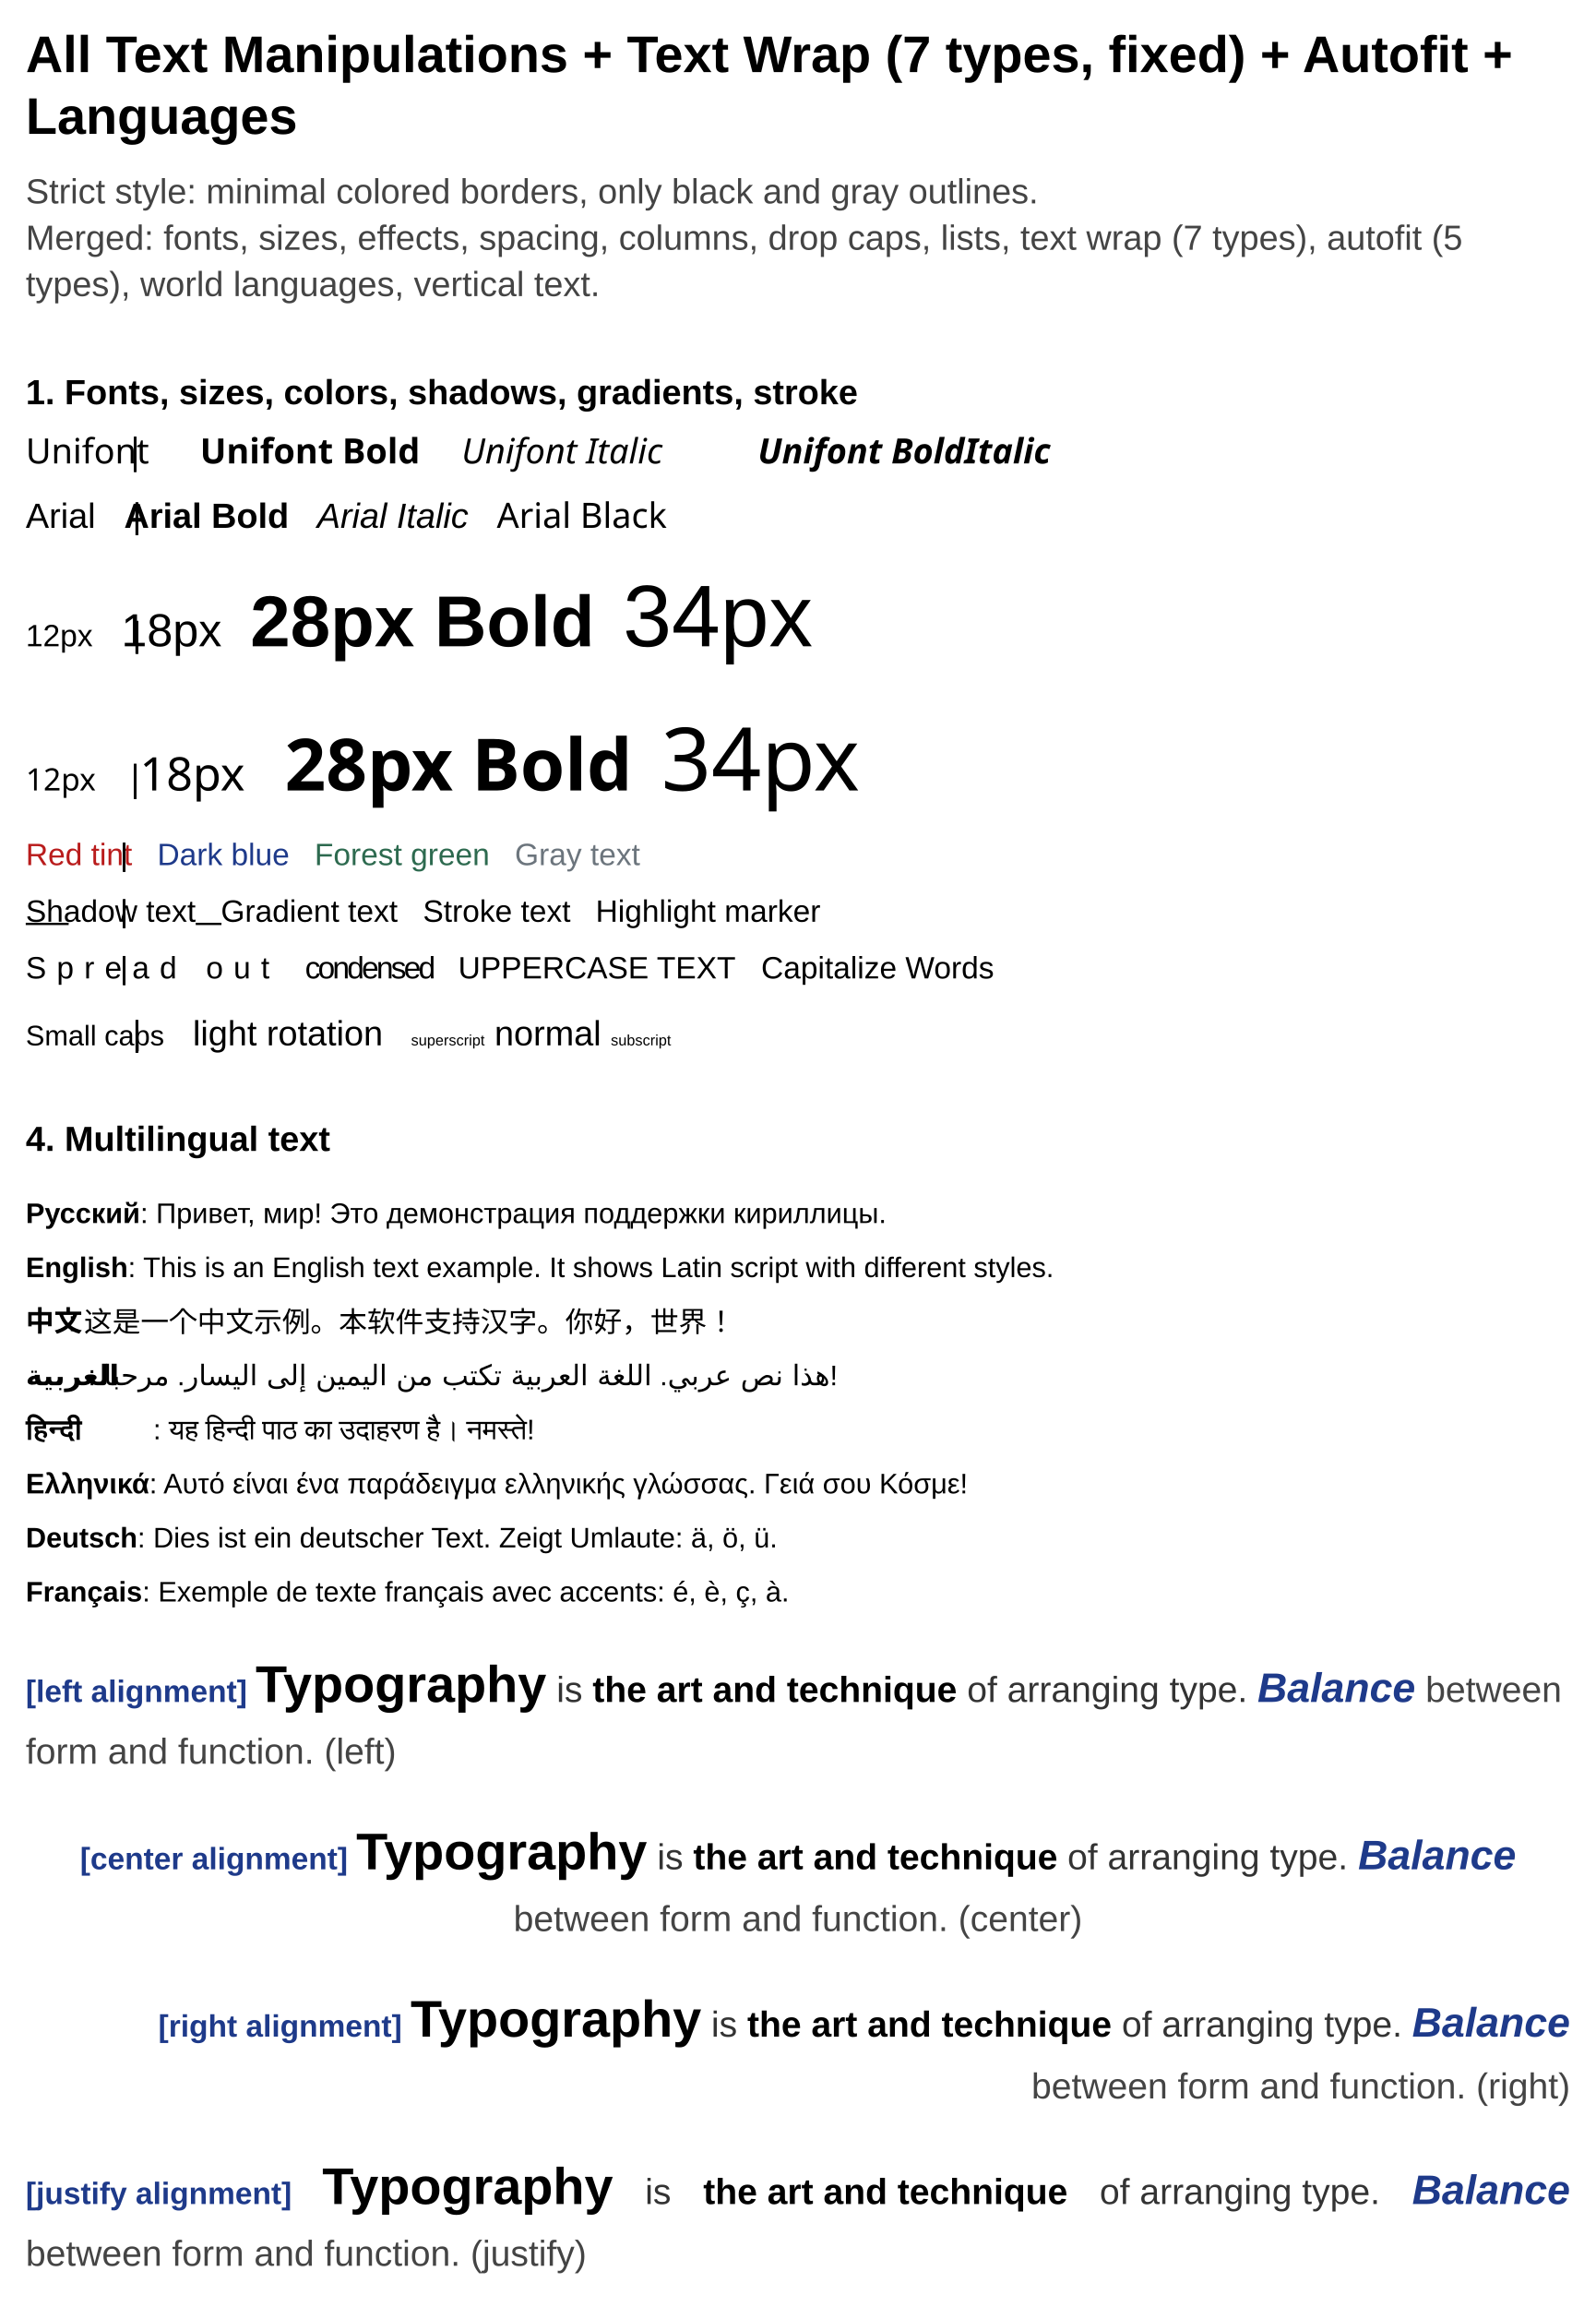
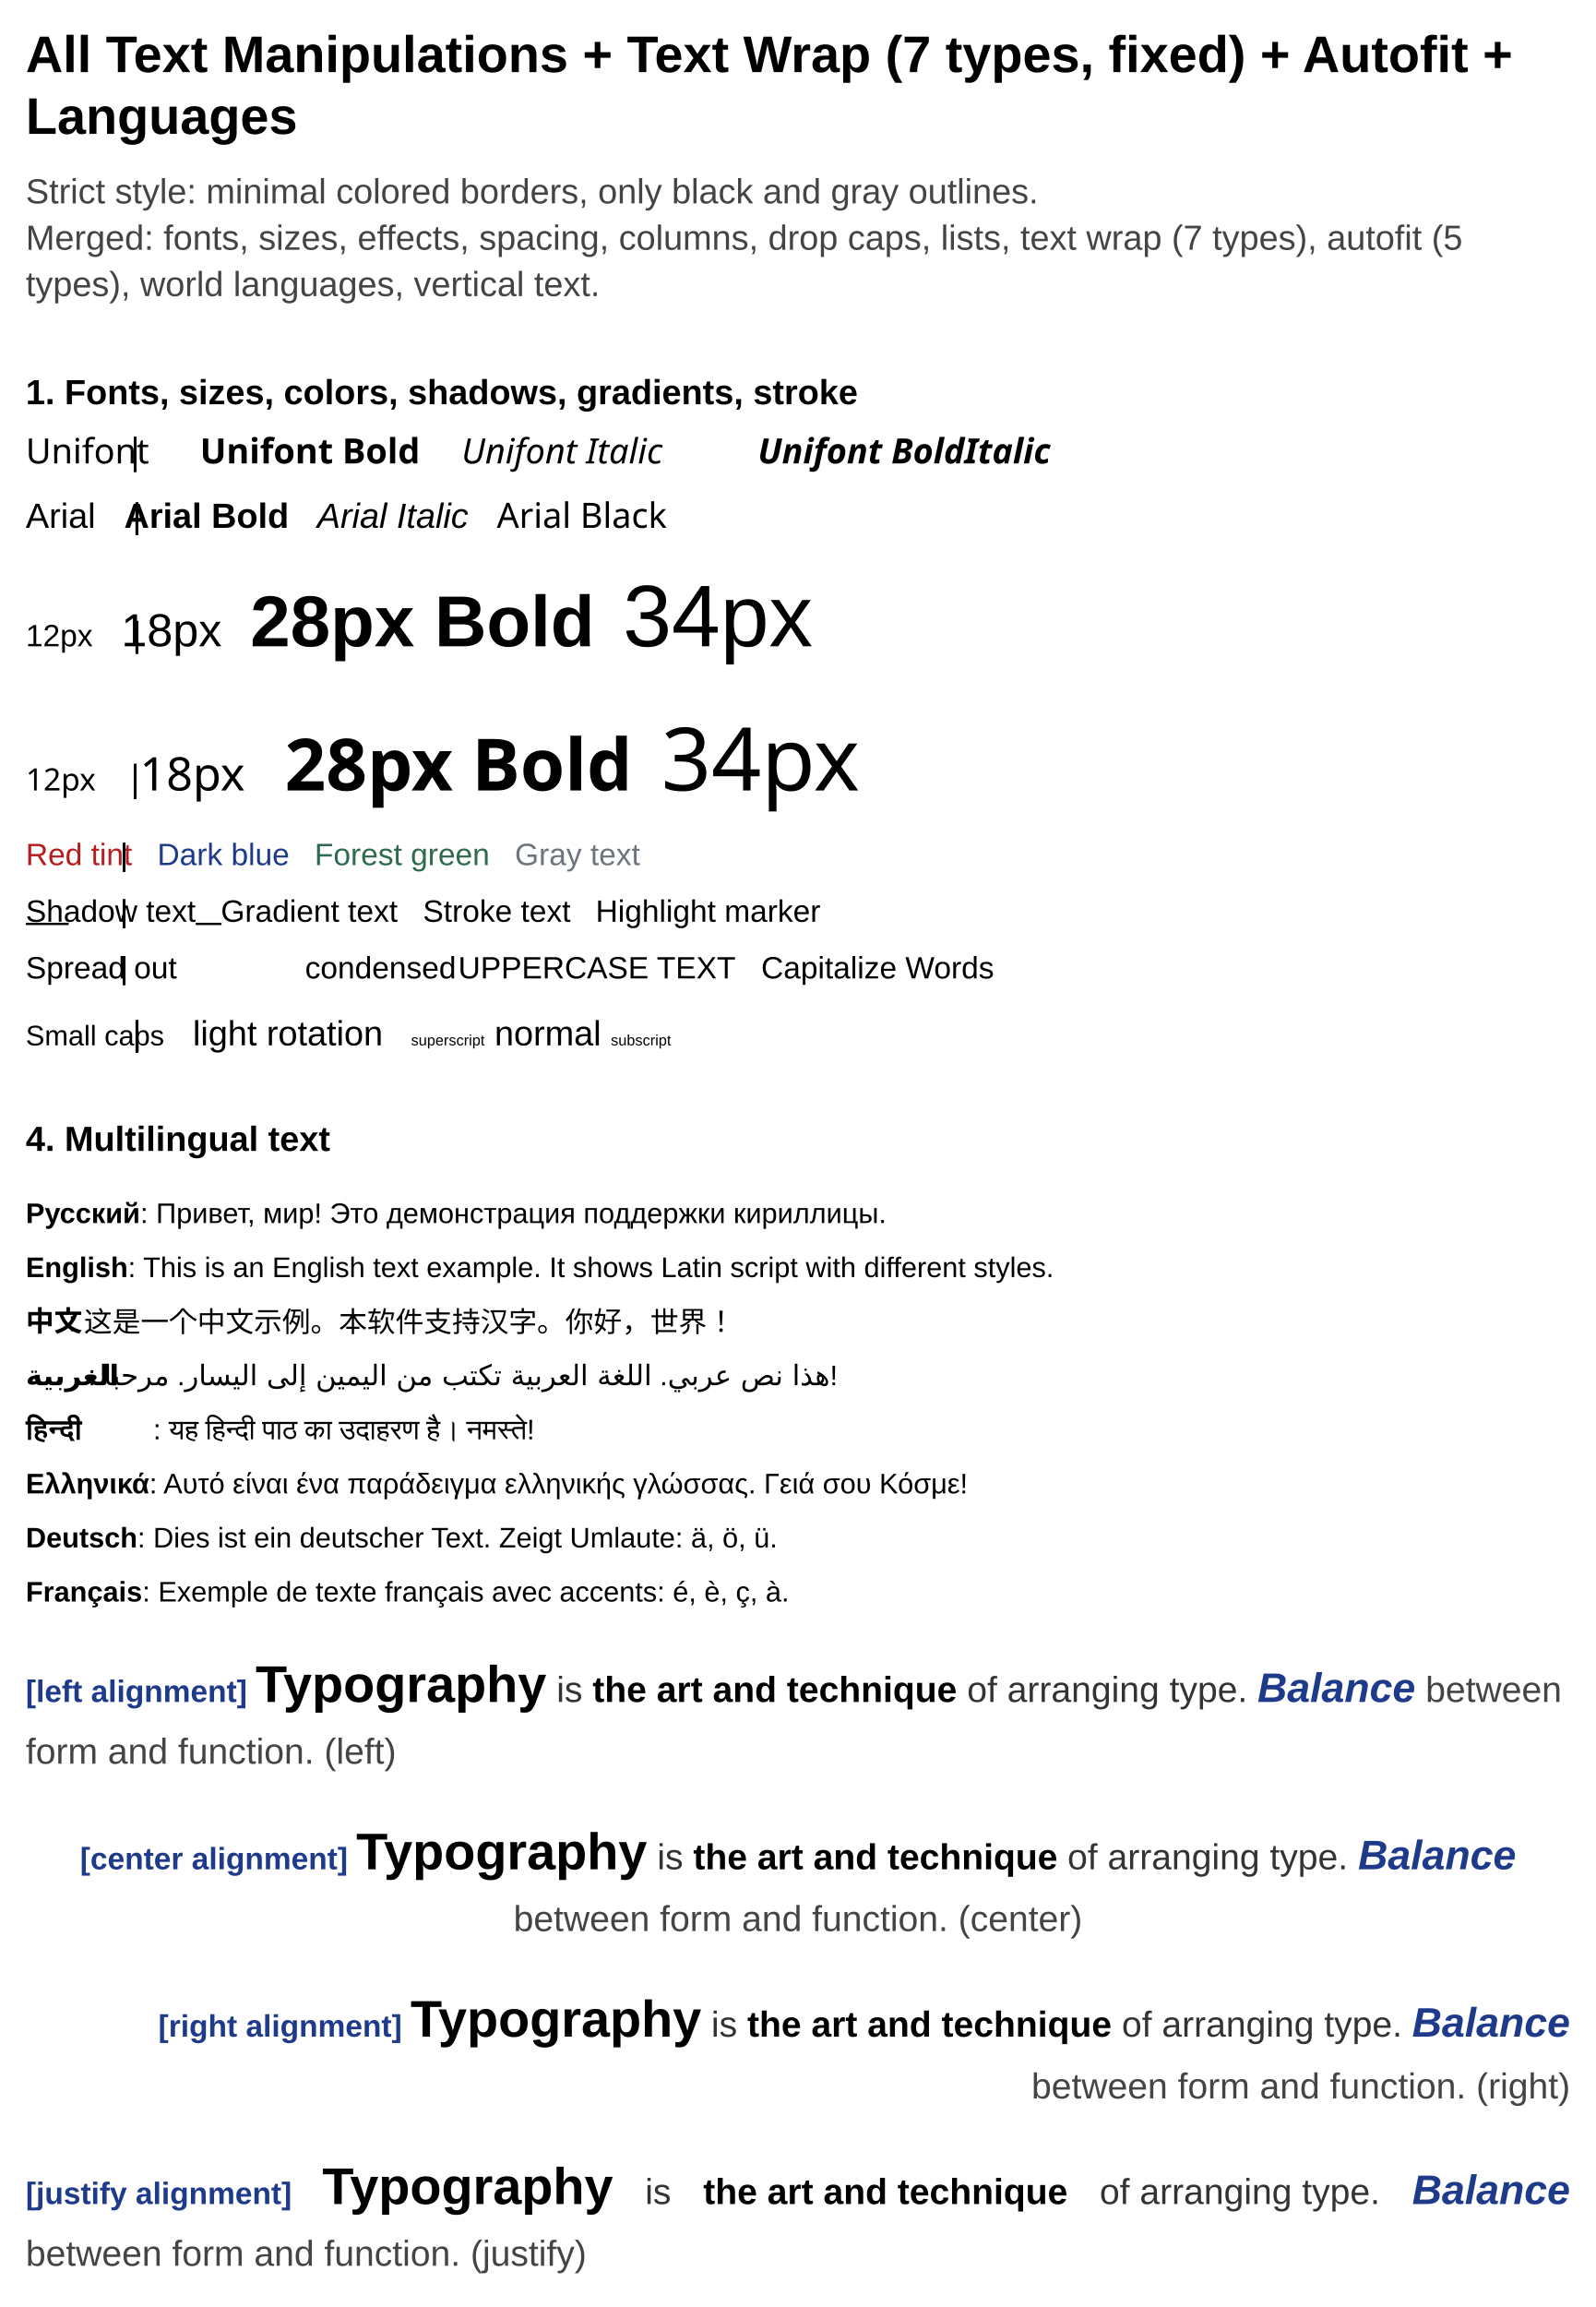
<svg xmlns="http://www.w3.org/2000/svg" width="620" height="896" viewBox="-10 -10 620 896">
  <text x="0" y="18" id="title-0" font-family="Arial" font-size="20" fill="#000000" font-weight="700" xml:space="preserve">
    <tspan x="0 9 18.1 27.1 36.2 45.2 54.2 63.3 72.3 81.3 90.4 99.4 108.5 117.5 126.5 135.6 144.6 153.7 162.7 171.7 180.8 189.8 198.8 207.9 216.9 226 235 244 253.1 262.1 271.1 280.2 289.2 298.3 307.3 316.3 325.4 334.4 343.5 352.5 361.5 370.6 379.6 388.6 397.7 406.7 415.8 424.8 433.8 442.9 451.9 461 470 479 488.1 497.1 506.1 515.2 524.2 533.3 542.3 551.3 560.4">All Text Manipulations + Text Wrap (7 types, fixed) + Autofit +</tspan>
    <tspan> </tspan>
  </text>
  <text x="0" y="42" id="title-0" font-family="Arial" font-size="20" fill="#000000" font-weight="700" xml:space="preserve">
    <tspan x="0 11.7 23.5 35.2 46.9 58.7 70.4 82.1 93.8">Languages</tspan>
  </text>
  <text x="0" y="69" id="subtitle-1-0" font-family="Arial" font-size="13.56" fill="#444444" font-weight="400" xml:space="preserve">
    <tspan x="0 5.8 11.6 17.3 23.1 28.9 34.7 40.5 46.2 52 57.8 63.6 69.4 75.1 80.9 86.7 92.5 98.3 104 109.8 115.6 121.4 127.1 132.9 138.7 144.5 150.3 156 161.8 167.6 173.4 179.2 184.9 190.7 196.5 202.3 208.1 213.8 219.6 225.4 231.2 237 242.7 248.5 254.3 260.1 265.9 271.6 277.4 283.2 289 294.8 300.5 306.3 312.1 317.9 323.6 329.4 335.2 341 346.8 352.5 358.3 364.1 369.9 375.7 381.4 387.2">Strict style: minimal colored borders, only black and gray outlines.</tspan>
  </text>
  <text x="0" y="87" id="subtitle-2-0" font-family="Arial" font-size="13.56" fill="#444444" font-weight="400" xml:space="preserve">
    <tspan x="0 5.6 11.3 16.9 22.5 28.2 33.8 39.4 45.1 50.7 56.3 62 67.6 73.2 78.9 84.5 90.1 95.8 101.4 107 112.7 118.3 123.9 129.6 135.2 140.8 146.4 152.1 157.7 163.3 169 174.6 180.2 185.9 191.5 197.1 202.8 208.4 214 219.7 225.3 230.9 236.6 242.2 247.8 253.5 259.1 264.7 270.4 276 281.6 287.3 292.9 298.5 304.2 309.8 315.4 321.1 326.7 332.3 338 343.6 349.2 354.9 360.5 366.1 371.8 377.4 383 388.7 394.3 399.9 405.5 411.2 416.8 422.4 428.1 433.7 439.3 445 450.6 456.2 461.9 467.5 473.1 478.8 484.4 490 495.7 501.3 506.9 512.6 518.2 523.8 529.5 535.1 540.7 546.4">Merged: fonts, sizes, effects, spacing, columns, drop caps, lists, text wrap (7 types), autofit (5</tspan>
    <tspan> </tspan>
  </text>
  <text x="0" y="105" id="subtitle-2-0" font-family="Arial" font-size="13.56" fill="#444444" font-weight="400" xml:space="preserve">
    <tspan x="0 5.7 11.4 17.1 22.9 28.6 34.3 40 45.7 51.4 57.1 62.9 68.6 74.3 80 85.7 91.4 97.1 102.9 108.6 114.3 120 125.7 131.4 137.1 142.9 148.6 154.3 160 165.7 171.4 177.1 182.9 188.6 194.3 200 205.7 211.4 217.1">types), world languages, vertical text.</tspan>
  </text>
  <text x="0" y="147" id="section-1-header-0" font-family="Arial" font-size="13.56" fill="#000000" font-weight="700" xml:space="preserve">
    <tspan x="0 6.3 12.7 19 25.3 31.7 38 44.3 50.7 57 63.3 69.7 76 82.3 88.7 95 101.3 107.6 114 120.3 126.6 133 139.3 145.6 152 158.3 164.6 171 177.3 183.6 190 196.3 202.6 209 215.3 221.6 228 234.3 240.6 247 253.3 259.6 266 272.3 278.6 284.9 291.3 297.6 303.9 310.3 316.6">1. Fonts, sizes, colors, shadows, gradients, stroke</tspan>
  </text>
  <text x="0" y="170" id="font-families-unifont-0" font-family="Unifont" font-size="13.56" fill="#000000" font-weight="400" xml:space="preserve">
    <tspan x="0 6.8 13.5 20.3 27.1 33.9 40.6">Unifont</tspan>
  </text>
  <text x="0" y="170" id="font-families-unifont-1" font-family="Unifont" font-size="13.56" fill="#000000" font-weight="400" xml:space="preserve">
    <tspan> </tspan>
    <tspan>|</tspan>
  </text>
  <text x="0" y="170" id="font-families-unifont-2" font-family="Unifont" font-size="13.56" fill="#000000" font-weight="700" xml:space="preserve">
    <tspan> </tspan>
    <tspan x="67.7 74.5 81.2 88 94.8 101.6 108.3 115.1 121.9 128.7 135.4 142.2">Unifont Bold</tspan>
  </text>
  <text x="0" y="170" id="font-families-unifont-3" font-family="Unifont" font-size="13.56" fill="#000000" font-weight="400" xml:space="preserve">
    <tspan> </tspan>
    <tspan>|</tspan>
  </text>
  <text x="0" y="170" id="font-families-unifont-4" font-family="Unifont" font-size="13.56" fill="#000000" font-weight="400" font-style="italic" xml:space="preserve">
    <tspan> </tspan>
    <tspan x="169.3 176 182.8 189.6 196.4 203.1 209.9 216.7 223.4 230.2 237 243.8 250.5 257.3">Unifont Italic</tspan>
  </text>
  <text x="0" y="170" id="font-families-unifont-5" font-family="Unifont" font-size="13.56" fill="#000000" font-weight="400" xml:space="preserve">
    <tspan> </tspan>
    <tspan>|</tspan>
  </text>
  <text x="0" y="170" id="font-families-unifont-6" font-family="Unifont" font-size="13.56" fill="#000000" font-weight="700" font-style="italic" xml:space="preserve">
    <tspan> </tspan>
    <tspan x="284.4 291.1 297.9 304.7 311.5 318.2 325 331.8 338.6 345.3 352.1 358.9 365.6 372.4 379.2 386 392.7 399.5">Unifont BoldItalic</tspan>
  </text>
  <text x="0" y="195" id="font-families-0" font-family="Arial" font-size="13.56" fill="#000000" font-weight="400" xml:space="preserve">
    <tspan x="0 5.4 10.8 16.3 21.7">Arial</tspan>
  </text>
  <text x="0" y="195" id="font-families-1" font-family="Arial" font-size="13.56" fill="#000000" font-weight="400" xml:space="preserve">
    <tspan> </tspan>
    <tspan>|</tspan>
  </text>
  <text x="0" y="195" id="font-families-2" font-family="Arial" font-size="13.56" fill="#000000" font-weight="700" xml:space="preserve">
    <tspan> </tspan>
    <tspan x="38.2 44.6 51 57.4 63.8 70.2 76.5 82.9 89.3 95.7">Arial Bold</tspan>
  </text>
  <text x="0" y="195" id="font-families-3" font-family="Arial" font-size="13.56" fill="#000000" font-weight="400" xml:space="preserve">
    <tspan> </tspan>
    <tspan>|</tspan>
  </text>
  <text x="0" y="195" id="font-families-4" font-family="Arial" font-size="13.56" fill="#000000" font-weight="400" font-style="italic" xml:space="preserve">
    <tspan> </tspan>
    <tspan x="113.2 118.1 123 127.9 132.8 137.7 142.6 147.4 152.3 157.2 162.1 167">Arial Italic</tspan>
  </text>
  <text x="0" y="195" id="font-families-5" font-family="Arial" font-size="13.56" fill="#000000" font-weight="400" xml:space="preserve">
    <tspan> </tspan>
    <tspan>|</tspan>
  </text>
  <text x="0" y="195" id="font-families-6" font-family="Arial Black" font-size="13.56" fill="#000000" font-weight="400" xml:space="preserve">
    <tspan> </tspan>
    <tspan x="183 190.3 197.7 205.1 212.4 219.8 227.2 234.5 241.9 249.3 256.7">Arial Black</tspan>
  </text>
  <text x="0" y="241" id="font-sizes-0" font-family="Arial" font-size="12" fill="#000" font-weight="400" xml:space="preserve">
    <tspan x="0 6.5 13 19.5">12px</tspan>
  </text>
  <text x="0" y="241" id="font-sizes-1" font-family="Arial" font-size="13.56" fill="#000" font-weight="400" xml:space="preserve">
    <tspan> </tspan>
    <tspan>|</tspan>
  </text>
  <text x="0" y="241" id="font-sizes-2" font-family="Arial" font-size="18" fill="#000" font-weight="400" xml:space="preserve">
    <tspan> </tspan>
    <tspan x="37.1 46.8 56.6 66.4">18px</tspan>
  </text>
  <text x="0" y="241" id="font-sizes-3" font-family="Arial" font-size="13.56" fill="#000" font-weight="400" xml:space="preserve">
    <tspan> </tspan>
    <tspan>|</tspan>
  </text>
  <text x="0" y="241" id="font-sizes-4" font-family="Arial" font-size="28" fill="#000" font-weight="700" xml:space="preserve">
    <tspan> </tspan>
    <tspan x="87.2 102 116.9 131.8 146.6 161.5 176.4 191.2 206.1">28px Bold</tspan>
  </text>
  <text x="0" y="241" id="font-sizes-5" font-family="Arial" font-size="13.56" fill="#000" font-weight="400" xml:space="preserve">
    <tspan> </tspan>
    <tspan>|</tspan>
  </text>
  <text x="0" y="241" id="font-sizes-6" font-family="Arial" font-size="34" fill="#000" font-weight="400" xml:space="preserve">
    <tspan> </tspan>
    <tspan x="232 250.5 268.9 287.3">34px</tspan>
  </text>
  <text x="0" y="297" id="font-sizes-unifont-0" font-family="Unifont" font-size="12" fill="#000" font-weight="400" xml:space="preserve">
    <tspan x="0 6 12 18">12px</tspan>
  </text>
  <text x="0" y="297" id="font-sizes-unifont-1" font-family="Unifont" font-size="13.56" fill="#000" font-weight="400" xml:space="preserve">
    <tspan> </tspan>
    <tspan>|</tspan>
  </text>
  <text x="0" y="297" id="font-sizes-unifont-2" font-family="Unifont" font-size="18" fill="#000" font-weight="400" xml:space="preserve">
    <tspan> </tspan>
    <tspan x="44.3 53.3 62.3 71.3">18px</tspan>
  </text>
  <text x="0" y="297" id="font-sizes-unifont-3" font-family="Unifont" font-size="13.56" fill="#000" font-weight="400" xml:space="preserve">
    <tspan> </tspan>
    <tspan>|</tspan>
  </text>
  <text x="0" y="297" id="font-sizes-unifont-4" font-family="Unifont" font-size="28" fill="#000" font-weight="700" xml:space="preserve">
    <tspan> </tspan>
    <tspan x="100.6 114.6 128.6 142.6 156.6 170.6 184.6 198.6 212.6">28px Bold</tspan>
  </text>
  <text x="0" y="297" id="font-sizes-unifont-5" font-family="Unifont" font-size="13.56" fill="#000" font-weight="400" xml:space="preserve">
    <tspan> </tspan>
    <tspan>|</tspan>
  </text>
  <text x="0" y="297" id="font-sizes-unifont-6" font-family="Unifont" font-size="34" fill="#000" font-weight="400" xml:space="preserve">
    <tspan> </tspan>
    <tspan x="246.9 263.9 280.9 297.9">34px</tspan>
  </text>
  <text x="0" y="326" id="colors-0" font-family="Arial" font-size="12" fill="#b91c1c" font-weight="400" xml:space="preserve">
    <tspan x="0 5.2 10.3 15.5 20.7 25.8 31 36.2">Red tint</tspan>
  </text>
  <text x="0" y="326" id="colors-1" font-family="Arial" font-size="12" fill="#000000" font-weight="400" xml:space="preserve">
    <tspan> </tspan>
    <tspan>|</tspan>
  </text>
  <text x="0" y="326" id="colors-2" font-family="Arial" font-size="12" fill="#1e3a8a" font-weight="400" xml:space="preserve">
    <tspan> </tspan>
    <tspan x="51.1 56.8 62.5 68.2 73.9 79.6 85.4 91.1 96.8">Dark blue</tspan>
  </text>
  <text x="0" y="326" id="colors-3" font-family="Arial" font-size="12" fill="#000000" font-weight="400" xml:space="preserve">
    <tspan> </tspan>
    <tspan>|</tspan>
  </text>
  <text x="0" y="326" id="colors-4" font-family="Arial" font-size="12" fill="#2d6a4f" font-weight="400" xml:space="preserve">
    <tspan> </tspan>
    <tspan x="112.2 117.9 123.6 129.2 134.9 140.6 146.2 151.9 157.6 163.3 168.9 174.6">Forest green</tspan>
  </text>
  <text x="0" y="326" id="colors-5" font-family="Arial" font-size="12" fill="#000000" font-weight="400" xml:space="preserve">
    <tspan> </tspan>
    <tspan>|</tspan>
  </text>
  <text x="0" y="326" id="colors-6" font-family="Arial" font-size="12" fill="#6c757d" font-weight="400" xml:space="preserve">
    <tspan> </tspan>
    <tspan x="190 195.4 200.8 206.2 211.7 217.1 222.5 227.9 233.3">Gray text</tspan>
  </text>
  <text x="0" y="348" id="effects-0" font-family="Arial" font-size="12" fill="#000" font-weight="400" text-decoration="underline" xml:space="preserve">
    <tspan x="0 6 12 18 24 30 36 42 48 54 60">Shadow text</tspan>
  </text>
  <text x="0" y="348" id="effects-1" font-family="Arial" font-size="12" fill="#000" font-weight="400" xml:space="preserve">
    <tspan> </tspan>
    <tspan>|</tspan>
  </text>
  <text x="0" y="348" id="effects-2" font-family="Arial" font-size="12" fill="#000" font-weight="400" xml:space="preserve">
    <tspan> </tspan>
    <tspan x="75.8 81.1 86.4 91.7 96.9 102.2 107.5 112.8 118.1 123.4 128.6 133.9 139.2">Gradient text</tspan>
  </text>
  <text x="0" y="348" id="effects-3" font-family="Arial" font-size="12" fill="#000" font-weight="400" xml:space="preserve">
    <tspan> </tspan>
    <tspan>|</tspan>
  </text>
  <text x="0" y="348" id="effects-4" font-family="Arial" font-size="12" fill="#000" font-weight="400" text-decoration="line-through" xml:space="preserve">
    <tspan> </tspan>
    <tspan x="154.3 159.5 164.7 169.9 175.1 180.3 185.5 190.8 196 201.2 206.4">Stroke text</tspan>
  </text>
  <text x="0" y="348" id="effects-5" font-family="Arial" font-size="12" fill="#000" font-weight="400" xml:space="preserve">
    <tspan> </tspan>
    <tspan>|</tspan>
  </text>
  <text x="0" y="348" id="effects-6" font-family="Arial" font-size="12" fill="#000" font-weight="400" xml:space="preserve">
    <tspan> </tspan>
    <tspan x="221.4 226.8 232.3 237.7 243.2 248.7 254.1 259.6 265 270.5 276 281.4 286.9 292.3 297.8 303.3">Highlight marker</tspan>
  </text>
-   <text x="0" y="370" id="letter-spacing-0" font-family="Arial" font-size="12" fill="#000" font-weight="400" letter-spacing="4" xml:space="preserve">
+   <text x="0" y="370" id="letter-spacing-0" font-family="Arial" font-size="12" fill="#000" font-weight="400" xml:space="preserve">
    <tspan x="0 9.9 19.7 29.6 39.5 49.4 59.2 69.1 79 88.8">Spread out</tspan>
  </text>
  <text x="0" y="370" id="letter-spacing-1" font-family="Arial" font-size="12" fill="#000" font-weight="400" xml:space="preserve">
    <tspan> </tspan>
    <tspan>|</tspan>
  </text>
-   <text x="0" y="370" id="letter-spacing-2" font-family="Arial" font-size="12" fill="#000" font-weight="400" letter-spacing="-1" xml:space="preserve">
+   <text x="0" y="370" id="letter-spacing-2" font-family="Arial" font-size="12" fill="#000" font-weight="400" xml:space="preserve">
    <tspan> </tspan>
    <tspan x="108.5 114 119.5 125 130.6 136.1 141.6 147.1 152.7">condensed</tspan>
  </text>
  <text x="0" y="370" id="letter-spacing-3" font-family="Arial" font-size="12" fill="#000" font-weight="400" xml:space="preserve">
    <tspan> </tspan>
    <tspan>|</tspan>
  </text>
  <text x="0" y="370" id="letter-spacing-4" font-family="Arial" font-size="12" fill="#000" font-weight="400" xml:space="preserve">
    <tspan> </tspan>
    <tspan x="168 175.7 183.4 191.1 198.8 206.5 214.2 222 229.7 237.4 245.1 252.8 260.5 268.3">UPPERCASE TEXT</tspan>
  </text>
  <text x="0" y="370" id="letter-spacing-5" font-family="Arial" font-size="12" fill="#000" font-weight="400" xml:space="preserve">
    <tspan> </tspan>
    <tspan>|</tspan>
  </text>
  <text x="0" y="370" id="letter-spacing-6" font-family="Arial" font-size="12" fill="#000" font-weight="400" xml:space="preserve">
    <tspan> </tspan>
    <tspan x="285.7 291.4 297 302.7 308.3 314 319.7 325.3 331 336.6 342.3 347.9 353.6 359.2 364.9 370.5">Capitalize Words</tspan>
  </text>
  <text x="0" y="396" id="scripts-0" font-family="Arial" font-size="11" fill="#000" font-weight="400" xml:space="preserve">
    <tspan x="0 5.4 10.8 16.1 21.5 26.9 32.3 37.7 43 48.4">Small caps</tspan>
  </text>
  <text x="0" y="396" id="scripts-1" font-family="Arial" font-size="13.56" fill="#000" font-weight="400" xml:space="preserve">
    <tspan> </tspan>
    <tspan>|</tspan>
  </text>
  <text x="0" y="396" id="scripts-2" font-family="Arial" font-size="13.56" fill="#000" font-weight="400" xml:space="preserve">
    <tspan> </tspan>
    <tspan x="64.9 70.1 75.4 80.7 86 91.2 96.5 101.8 107 112.3 117.6 122.8 128.1 133.4">light rotation</tspan>
  </text>
  <text x="0" y="396" id="scripts-3" font-family="Arial" font-size="13.56" fill="#000" font-weight="400" xml:space="preserve">
    <tspan> </tspan>
    <tspan>|</tspan>
  </text>
  <text x="0" y="396" id="scripts-4" font-family="Arial" font-size="5.85" fill="#000" font-weight="400" xml:space="preserve">
    <tspan> </tspan>
    <tspan x="149.7 152.3 154.9 157.5 160.1 162.7 165.3 167.9 170.5 173.1 175.7">superscript</tspan>
  </text>
  <text x="0" y="396" id="scripts-6" font-family="Arial" font-size="13.56" fill="#000" font-weight="400" xml:space="preserve">
    <tspan> </tspan>
    <tspan x="182.1 189 195.9 202.8 209.7 216.6">normal</tspan>
  </text>
  <text x="0" y="396" id="scripts-8" font-family="Arial" font-size="5.85" fill="#000" font-weight="400" xml:space="preserve">
    <tspan> </tspan>
    <tspan x="227.3 229.8 232.4 235 237.6 240.2 242.8 245.4 248">subscript</tspan>
  </text>
  <text x="0" y="437" id="languages-section-0" font-family="Arial" font-size="13.56" fill="#000000" font-weight="700" xml:space="preserve">
    <tspan x="0 5.9 11.8 17.7 23.6 29.5 35.4 41.4 47.3 53.2 59.1 65 70.9 76.8 82.7 88.6 94.5 100.4 106.3 112.3">4. Multilingual text</tspan>
  </text>
  <text x="0" y="465" id="russian-0" font-family="Arial" font-size="11" fill="#000" font-weight="700" xml:space="preserve">
    <tspan x="0 6.4 12.7 19.1 25.4 31.8 38.1">Русский</tspan>
  </text>
  <text x="0" y="465" id="russian-1" font-family="Arial" font-size="11" fill="#000" font-weight="400" xml:space="preserve">
    <tspan x="44.5 50 55.6 61.2 66.8 72.3 77.9 83.5 89.1 94.6 100.2 105.8 111.4 116.9 122.5 128.1 133.7 139.2 144.8 150.4 156 161.5 167.1 172.7 178.3 183.8 189.4 195 200.6 206.1 211.7 217.3 222.9 228.4 234 239.6 245.2 250.7 256.3 261.9 267.5 273 278.6 284.2 289.8 295.3 300.9 306.5 312.1 317.6 323.2 328.8">: Привет, мир! Это демонстрация поддержки кириллицы.</tspan>
  </text>
  <text x="0" y="486" id="english-0" font-family="Arial" font-size="11" fill="#000" font-weight="700" xml:space="preserve">
    <tspan x="0 5.7 11.3 17 22.7 28.4 34">English</tspan>
  </text>
  <text x="0" y="486" id="english-1" font-family="Arial" font-size="11" fill="#000" font-weight="400" xml:space="preserve">
    <tspan x="39.7 44.3 48.8 53.4 57.9 62.5 67.1 71.6 76.2 80.7 85.3 89.8 94.4 99 103.5 108.1 112.6 117.2 121.7 126.3 130.8 135.4 140 144.5 149.1 153.6 158.2 162.7 167.3 171.8 176.4 181 185.5 190.1 194.6 199.2 203.7 208.3 212.9 217.4 222 226.5 231.1 235.6 240.2 244.7 249.3 253.9 258.4 263 267.5 272.1 276.6 281.2 285.8 290.3 294.9 299.4 304 308.5 313.1 317.6 322.2 326.8 331.3 335.9 340.4 345 349.5 354.1 358.7 363.2 367.8 372.3 376.9 381.4 386 390.5 395.1">: This is an English text example. It shows Latin script with different styles.</tspan>
  </text>
  <text x="0" y="507" id="chinese-0" font-family="Arial" font-size="11" fill="#000" font-weight="700" xml:space="preserve">
    <tspan x="0 8.3">中文</tspan>
  </text>
  <text x="0" y="507" id="chinese-1" font-family="Arial" font-size="11" fill="#000" font-weight="400" xml:space="preserve">
    <tspan x="16.5 24.3 32.2 40 47.8 55.7 63.5 71.3 79.2 87 94.8 102.7 110.5 118.4 126.2 134 141.9 149.7 157.5 165.4 173.2 181 188.9 196.7 204.5">: 这是一个中文示例。本软件支持汉字。你好，世界！</tspan>
  </text>
  <text x="0" y="528" id="arabic-0" font-family="Arial" font-size="11" fill="#000" font-weight="700" xml:space="preserve">
    <tspan x="0 3.5 6.9 10.4 13.8 17.3 20.8">العربية</tspan>
  </text>
  <text x="0" y="528" id="arabic-1" font-family="Arial" font-size="11" fill="#000" font-weight="400" xml:space="preserve">
    <tspan x="24.2 28 31.7 35.4 39.2 42.9 46.6 50.4 54.1 57.8 61.5 65.3 69 72.7 76.5 80.2 83.9 87.7 91.4 95.1 98.9 102.6 106.3 110.1 113.8 117.5 121.3 125 128.7 132.5 136.2 139.9 143.7 147.4 151.1 154.9 158.6 162.3 166.1 169.8 173.5 177.3 181 184.7 188.5 192.2 195.9 199.7 203.4 207.1 210.9 214.6 218.3 222.1 225.8 229.5 233.3 237 240.7 244.5 248.2 251.9">: هذا نص عربي. اللغة العربية تكتب من اليمين إلى اليسار. مرحبا!</tspan>
  </text>
  <text x="0" y="549" id="hindi-0" font-family="Arial" font-size="11" fill="#000" font-weight="700" xml:space="preserve">
    <tspan x="0 8.3 16.5 24.8 33 41.3">हिन्दी</tspan>
  </text>
  <text x="0" y="549" id="hindi-1" font-family="Arial" font-size="11" fill="#000" font-weight="400" xml:space="preserve">
    <tspan x="49.5 56.5 63.5 70.5 77.5 84.4 91.4 98.4 105.4 112.4 119.4 126.4 133.4 140.3 147.3 154.3 161.3 168.3 175.3 182.3 189.3 196.2 203.2 210.2 217.2 224.2 231.2 238.2 245.2 252.1 259.1 266.1 273.1 280.1 287.1 294.1 301.1">: यह हिन्दी पाठ का उदाहरण है। नमस्ते!</tspan>
  </text>
  <text x="0" y="570" id="greek-0" font-family="Arial" font-size="11" fill="#000" font-weight="700" xml:space="preserve">
    <tspan x="0 6 12 18 24 30 36 42">Ελληνικά</tspan>
  </text>
  <text x="0" y="570" id="greek-1" font-family="Arial" font-size="11" fill="#000" font-weight="400" xml:space="preserve">
    <tspan x="48 53.1 58.3 63.4 68.6 73.7 78.8 84 89.1 94.2 99.4 104.5 109.7 114.8 119.9 125.1 130.2 135.4 140.5 145.6 150.8 155.9 161.1 166.2 171.3 176.5 181.6 186.7 191.9 197 202.2 207.3 212.4 217.6 222.7 227.9 233 238.1 243.3 248.4 253.6 258.7 263.8 269 274.1 279.2 284.4 289.5 294.7 299.8 304.9 310.1 315.2 320.4 325.5 330.6 335.8 340.9 346.1 351.2 356.3 361.5">: Αυτό είναι ένα παράδειγμα ελληνικής γλώσσας. Γειά σου Κόσμε!</tspan>
  </text>
  <text x="0" y="591" id="german-0" font-family="Arial" font-size="11" fill="#000" font-weight="700" xml:space="preserve">
    <tspan x="0 6.2 12.4 18.6 24.8 31 37.2">Deutsch</tspan>
  </text>
  <text x="0" y="591" id="german-1" font-family="Arial" font-size="11" fill="#000" font-weight="400" xml:space="preserve">
    <tspan x="43.4 48 52.6 57.2 61.8 66.4 71.1 75.7 80.3 84.9 89.5 94.1 98.7 103.3 107.9 112.5 117.1 121.7 126.4 131 135.6 140.2 144.8 149.4 154 158.6 163.2 167.8 172.4 177.1 181.7 186.3 190.9 195.5 200.1 204.7 209.3 213.9 218.5 223.1 227.7 232.4 237 241.6 246.2 250.8 255.4 260 264.6 269.2 273.8 278.4 283.1 287.7">: Dies ist ein deutscher Text. Zeigt Umlaute: ä, ö, ü.</tspan>
  </text>
  <text x="0" y="612" id="french-0" font-family="Arial" font-size="11" fill="#000" font-weight="700" xml:space="preserve">
    <tspan x="0 5.7 11.3 17 22.6 28.3 33.9 39.6">Français</tspan>
  </text>
  <text x="0" y="612" id="french-1" font-family="Arial" font-size="11" fill="#000" font-weight="400" xml:space="preserve">
    <tspan x="45.3 50 54.7 59.5 64.2 69 73.7 78.4 83.2 87.9 92.7 97.4 102.2 106.9 111.6 116.4 121.1 125.9 130.6 135.4 140.1 144.8 149.6 154.3 159.1 163.8 168.6 173.3 178 182.8 187.5 192.3 197 201.8 206.5 211.2 216 220.7 225.5 230.2 234.9 239.7 244.4 249.2 253.9 258.7 263.4 268.1 272.9 277.6 282.4 287.1 291.9">: Exemple de texte français avec accents: é, è, ç, à.</tspan>
  </text>
  <text x="0" y="651" id="align-left-text-0" font-family="Arial" font-size="12" fill="#1e3a8a" font-weight="700" xml:space="preserve">
    <tspan x="0 5.4 10.7 16.1 21.5 26.9 32.2 37.6 43 48.4 53.7 59.1 64.5 69.9 75.2 80.6">[left alignment]</tspan>
  </text>
  <text x="0" y="651" id="align-left-text-1" font-family="Arial" font-size="20" fill="#000" font-weight="700" xml:space="preserve">
    <tspan> </tspan>
    <tspan x="89.3 100.6 111.9 123.2 134.5 145.8 157.1 168.4 179.7 191">Typography</tspan>
  </text>
  <text x="0" y="651" id="align-left-text-2" font-family="Arial" font-size="14" fill="#333" font-weight="400" xml:space="preserve">
    <tspan> </tspan>
    <tspan x="206.2 211.3">is</tspan>
  </text>
  <text x="0" y="651" id="align-left-text-3" font-family="Arial" font-size="14" fill="#000" font-weight="700" xml:space="preserve">
    <tspan> </tspan>
    <tspan x="220.2 226.9 233.7 240.4 247.2 253.9 260.7 267.4 274.1 280.9 287.6 294.4 301.1 307.8 314.6 321.3 328.1 334.8 341.6 348.3 355">the art and technique</tspan>
  </text>
  <text x="0" y="651" id="align-left-text-4" font-family="Arial" font-size="14" fill="#333" font-weight="400" xml:space="preserve">
    <tspan> </tspan>
    <tspan x="365.7 371.7 377.8 383.8 389.9 395.9 402 408 414.1 420.2 426.2 432.3 438.3 444.4 450.4 456.5 462.5 468.6">of arranging type.</tspan>
  </text>
  <text x="0" y="651" id="align-left-text-5" font-family="Arial" font-size="16" fill="#1e3a8a" font-weight="700" font-style="italic" xml:space="preserve">
    <tspan> </tspan>
    <tspan x="478.5 487.3 496.1 504.8 513.6 522.4 531.1">Balance</tspan>
  </text>
  <text x="0" y="651" id="align-left-text-6" font-family="Arial" font-size="14" fill="#444" font-weight="400" xml:space="preserve">
    <tspan> </tspan>
    <tspan x="543.8 550.4 557 563.6 570.2 576.9 583.5">between</tspan>
    <tspan> </tspan>
  </text>
  <text x="0" y="675" id="align-left-text-6" font-family="Arial" font-size="14" fill="#444" font-weight="400" xml:space="preserve">
    <tspan x="0 5.8 11.5 17.3 23 28.8 34.5 40.3 46.1 51.8 57.6 63.3 69.1 74.9 80.6 86.4 92.1 97.9 103.6 109.4 115.2 120.9 126.7 132.4 138.2">form and function. (left)</tspan>
  </text>
  <text x="21.05" y="716" id="align-center-text-0" font-family="Arial" font-size="12" fill="#1e3a8a" font-weight="700" xml:space="preserve">
    <tspan x="21.1 26.8 32.6 38.4 44.2 49.9 55.7 61.5 67.3 73.1 78.8 84.6 90.4 96.2 101.9 107.7 113.5 119.3">[center alignment]</tspan>
  </text>
  <text x="21.05" y="716" id="align-center-text-1" font-family="Arial" font-size="20" fill="#000" font-weight="700" xml:space="preserve">
    <tspan> </tspan>
    <tspan x="128.4 139.7 151 162.3 173.6 184.9 196.2 207.5 218.8 230.1">Typography</tspan>
  </text>
  <text x="21.05" y="716" id="align-center-text-2" font-family="Arial" font-size="14" fill="#333" font-weight="400" xml:space="preserve">
    <tspan> </tspan>
    <tspan x="245.3 250.3">is</tspan>
  </text>
  <text x="21.05" y="716" id="align-center-text-3" font-family="Arial" font-size="14" fill="#000" font-weight="700" xml:space="preserve">
    <tspan> </tspan>
    <tspan x="259.3 266 272.7 279.5 286.2 293 299.7 306.5 313.2 319.9 326.7 333.4 340.2 346.9 353.6 360.4 367.1 373.9 380.6 387.4 394.1">the art and technique</tspan>
  </text>
  <text x="21.05" y="716" id="align-center-text-4" font-family="Arial" font-size="14" fill="#333" font-weight="400" xml:space="preserve">
    <tspan> </tspan>
    <tspan x="404.7 410.8 416.8 422.9 428.9 435 441.1 447.1 453.2 459.2 465.3 471.3 477.4 483.4 489.5 495.5 501.6 507.6">of arranging type.</tspan>
  </text>
  <text x="21.05" y="716" id="align-center-text-5" font-family="Arial" font-size="16" fill="#1e3a8a" font-weight="700" font-style="italic" xml:space="preserve">
    <tspan> </tspan>
    <tspan x="517.6 526.3 535.1 543.9 552.6 561.4 570.2">Balance</tspan>
  </text>
  <text x="189.5" y="740" id="align-center-text-6" font-family="Arial" font-size="14" fill="#444" font-weight="400" xml:space="preserve">
    <tspan x="189.5 195.8 202.1 208.4 214.8 221.1 227.4 233.7 240 246.3 252.6 259 265.3 271.6 277.9 284.2 290.5 296.8 303.2 309.5 315.8 322.1 328.4 334.7 341 347.4 353.7 360 366.3 372.6 378.9 385.2 391.6 397.9 404.2">between form and function. (center)</tspan>
  </text>
  <text x="51.45" y="781" id="align-right-text-0" font-family="Arial" font-size="12" fill="#1e3a8a" font-weight="700" xml:space="preserve">
    <tspan x="51.5 57 62.6 68.2 73.7 79.3 84.9 90.4 96 101.6 107.1 112.7 118.3 123.8 129.4 135 140.5">[right alignment]</tspan>
  </text>
  <text x="51.45" y="781" id="align-right-text-1" font-family="Arial" font-size="20" fill="#000" font-weight="700" xml:space="preserve">
    <tspan> </tspan>
    <tspan x="149.5 160.7 172 183.3 194.6 205.9 217.2 228.5 239.8 251.1">Typography</tspan>
  </text>
  <text x="51.45" y="781" id="align-right-text-2" font-family="Arial" font-size="14" fill="#333" font-weight="400" xml:space="preserve">
    <tspan> </tspan>
    <tspan x="266.3 271.4">is</tspan>
  </text>
  <text x="51.45" y="781" id="align-right-text-3" font-family="Arial" font-size="14" fill="#000" font-weight="700" xml:space="preserve">
    <tspan> </tspan>
    <tspan x="280.3 287.1 293.8 300.5 307.3 314 320.8 327.5 334.2 341 347.7 354.5 361.2 368 374.7 381.4 388.2 394.9 401.7 408.4 415.1">the art and technique</tspan>
  </text>
  <text x="51.45" y="781" id="align-right-text-4" font-family="Arial" font-size="14" fill="#333" font-weight="400" xml:space="preserve">
    <tspan> </tspan>
    <tspan x="425.8 431.8 437.9 443.9 450 456 462.1 468.2 474.2 480.3 486.3 492.4 498.4 504.5 510.5 516.6 522.6 528.7">of arranging type.</tspan>
  </text>
  <text x="51.45" y="781" id="align-right-text-5" font-family="Arial" font-size="16" fill="#1e3a8a" font-weight="700" font-style="italic" xml:space="preserve">
    <tspan> </tspan>
    <tspan x="538.6 547.4 556.2 564.9 573.7 582.5 591.2">Balance</tspan>
  </text>
  <text x="390.67" y="805" id="align-right-text-6" font-family="Arial" font-size="14" fill="#444" font-weight="400" xml:space="preserve">
    <tspan x="390.7 396.8 403 409.1 415.3 421.5 427.6 433.8 439.9 446.1 452.2 458.4 464.6 470.7 476.9 483 489.2 495.3 501.5 507.6 513.8 520 526.1 532.3 538.4 544.6 550.7 556.9 563.1 569.2 575.4 581.5 587.7 593.8">between form and function. (right)</tspan>
  </text>
  <text x="0" y="846" id="align-justify-text-0" font-family="Arial" font-size="12" fill="#1e3a8a" font-weight="700" xml:space="preserve">
    <tspan x="0 5.4 10.9 16.3 21.8 27.2 32.6 38.1 43.5 48.9 54.4 59.8 65.3 70.7 76.1 81.6 87 92.5 97.9">[justify alignment]</tspan>
  </text>
  <text x="0" y="846" id="align-justify-text-1" font-family="Arial" font-size="20" fill="#000" font-weight="700" xml:space="preserve">
    <tspan> </tspan>
    <tspan x="115.2 126.5 137.8 149.1 160.4 171.7 183 194.3 205.6 216.9">Typography</tspan>
  </text>
  <text x="0" y="846" id="align-justify-text-2" font-family="Arial" font-size="14" fill="#333" font-weight="400" xml:space="preserve">
    <tspan> </tspan>
    <tspan x="240.6 245.7">is</tspan>
  </text>
  <text x="0" y="846" id="align-justify-text-3" font-family="Arial" font-size="14" fill="#000" font-weight="700" xml:space="preserve">
    <tspan> </tspan>
    <tspan x="263.2 269.9 276.7 283.4 290.2 296.9 303.7 310.4 317.1 323.9 330.6 337.4 344.1 350.8 357.6 364.3 371.1 377.8 384.6 391.3 398">the art and technique</tspan>
  </text>
  <text x="0" y="846" id="align-justify-text-4" font-family="Arial" font-size="14" fill="#333" font-weight="400" xml:space="preserve">
    <tspan> </tspan>
    <tspan x="417.2 423.3 429.3 435.4 441.4 447.5 453.5 459.6 465.6 471.7 477.8 483.8 489.9 495.9 502 508 514.1 520.1">of arranging type.</tspan>
  </text>
  <text x="0" y="846" id="align-justify-text-5" font-family="Arial" font-size="16" fill="#1e3a8a" font-weight="700" font-style="italic" xml:space="preserve">
    <tspan> </tspan>
    <tspan x="538.6 547.4 556.2 564.9 573.7 582.5 591.2">Balance</tspan>
  </text>
  <text x="0" y="870" id="align-justify-text-6" font-family="Arial" font-size="14" fill="#444" font-weight="400" xml:space="preserve">
    <tspan x="0 6.1 12.1 18.2 24.2 30.3 36.3 42.4 48.4 54.5 60.5 66.6 72.6 78.7 84.7 90.8 96.8 102.9 108.9 115 121 127.1 133.1 139.2 145.3 151.3 157.4 163.4 169.5 175.5 181.6 187.6 193.7 199.7 205.8 211.8">between form and function. (justify)</tspan>
  </text>
</svg>
